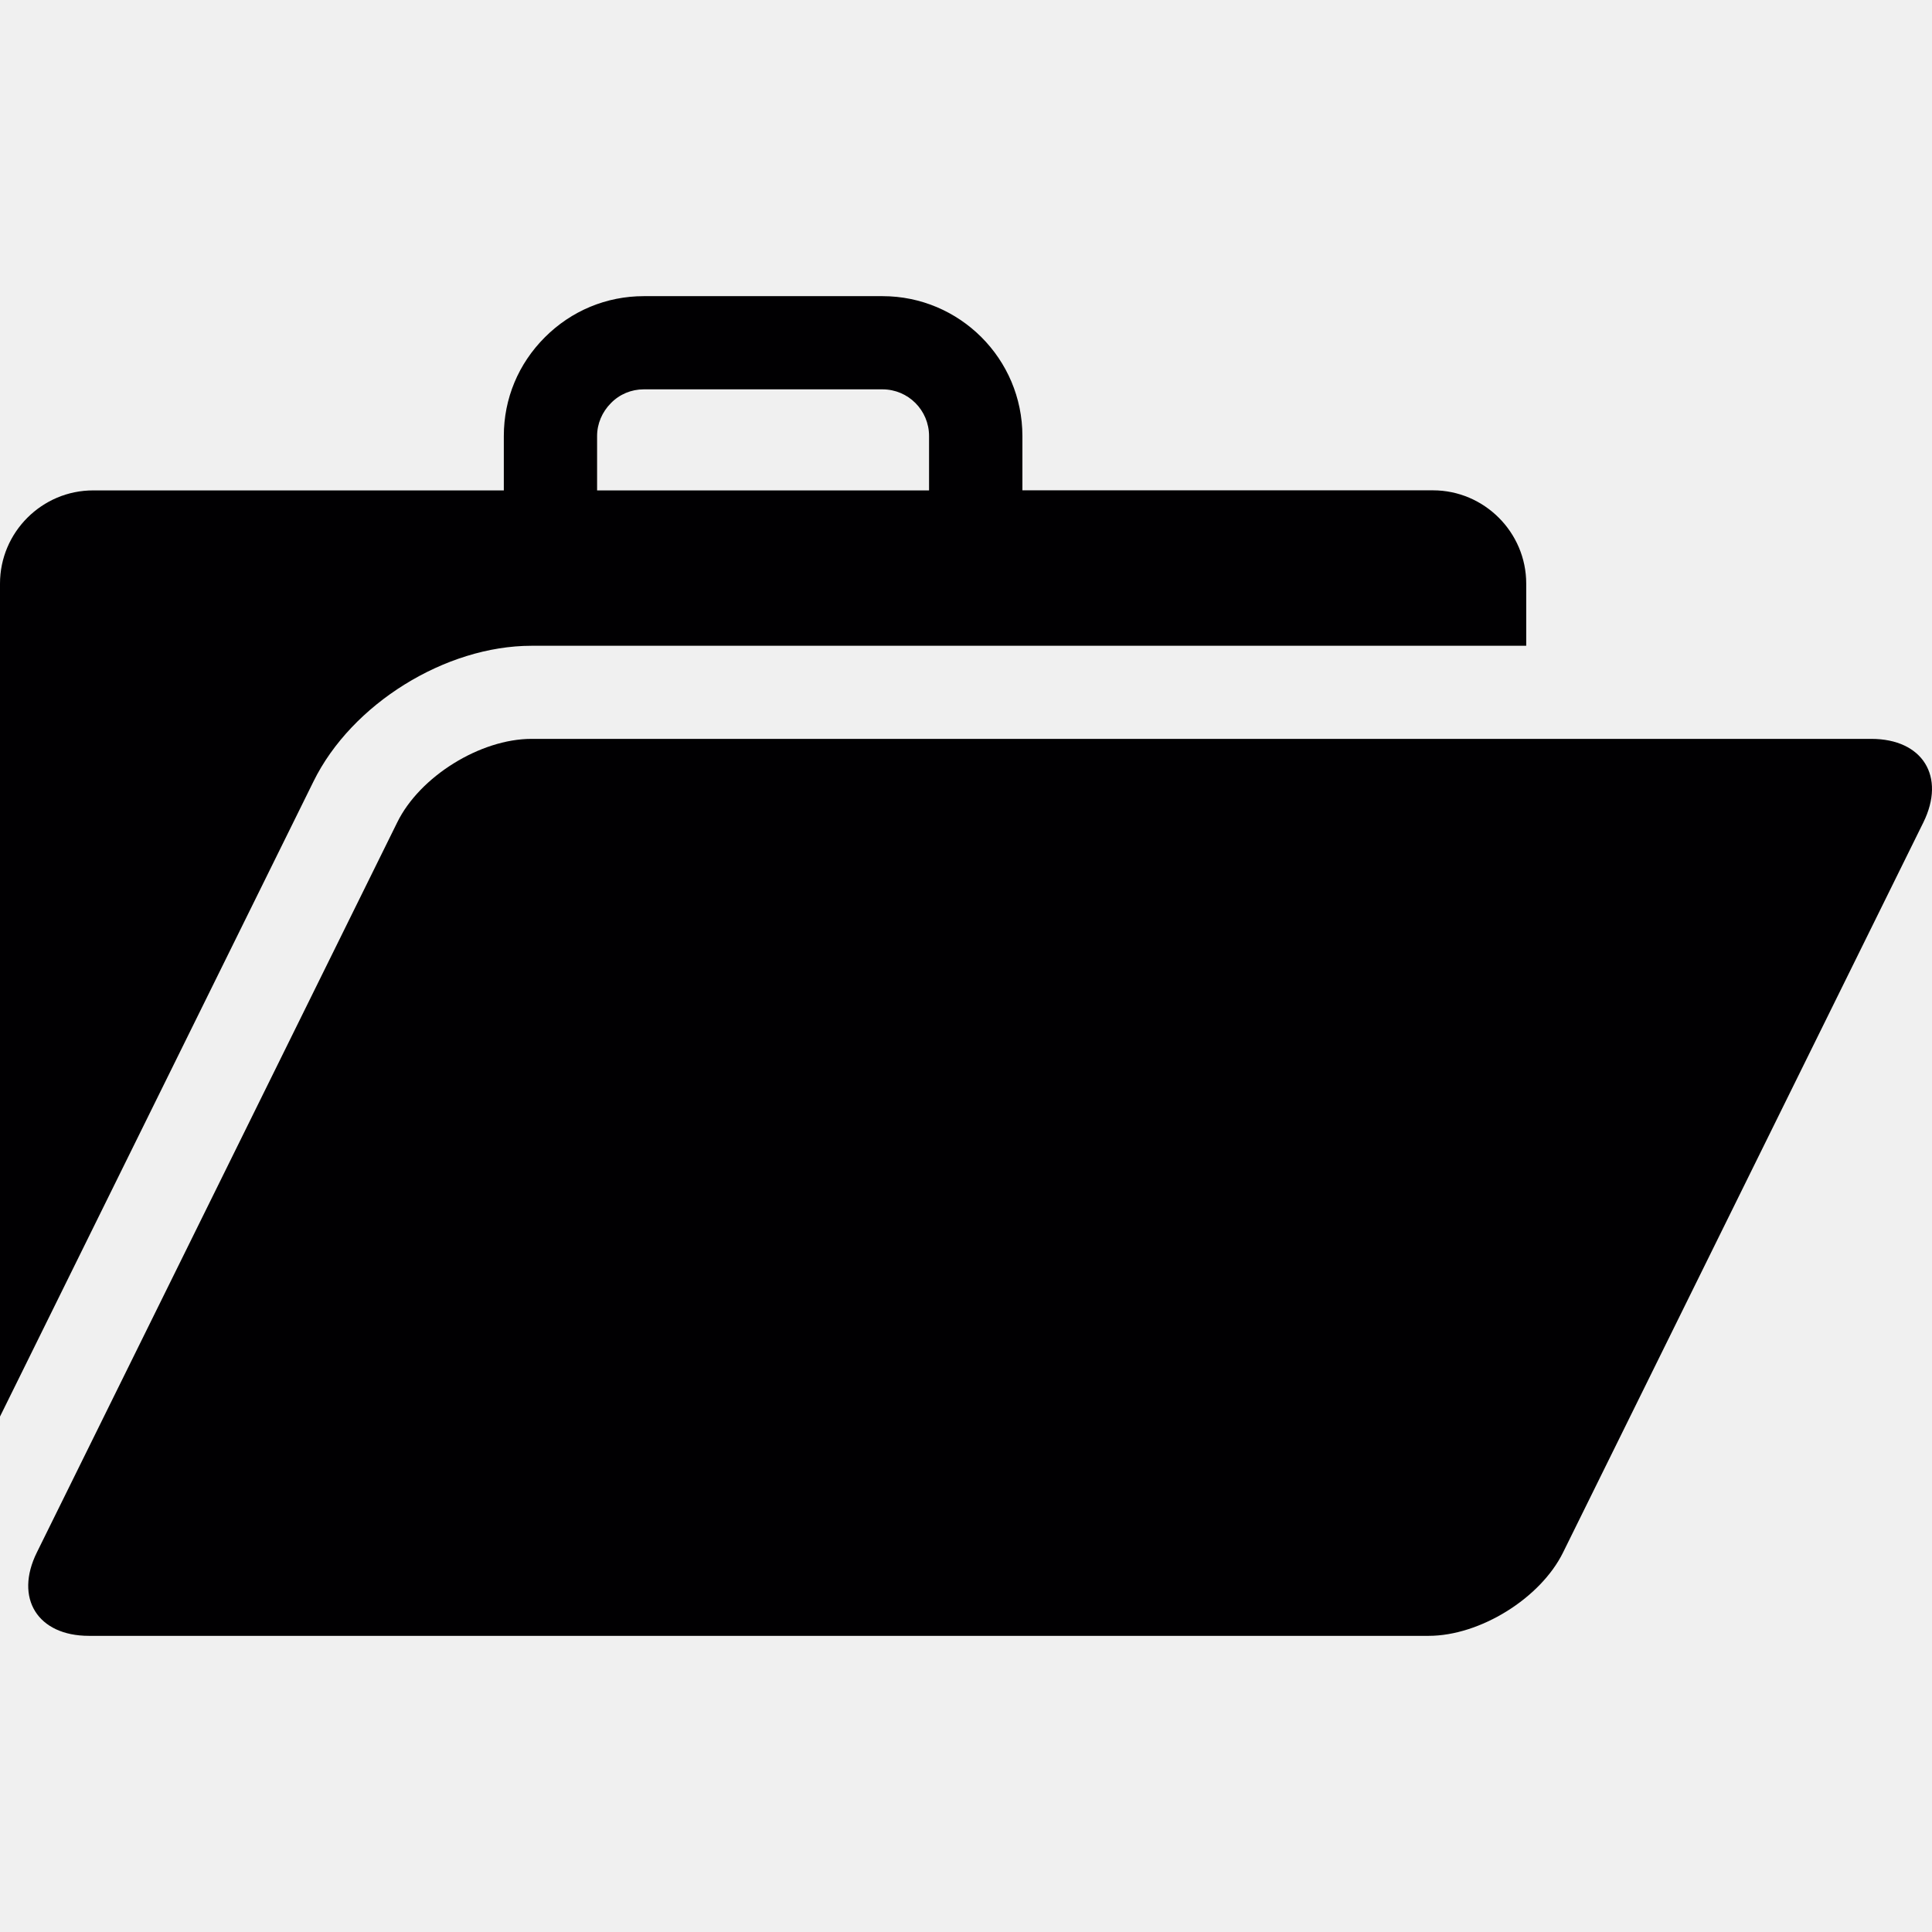
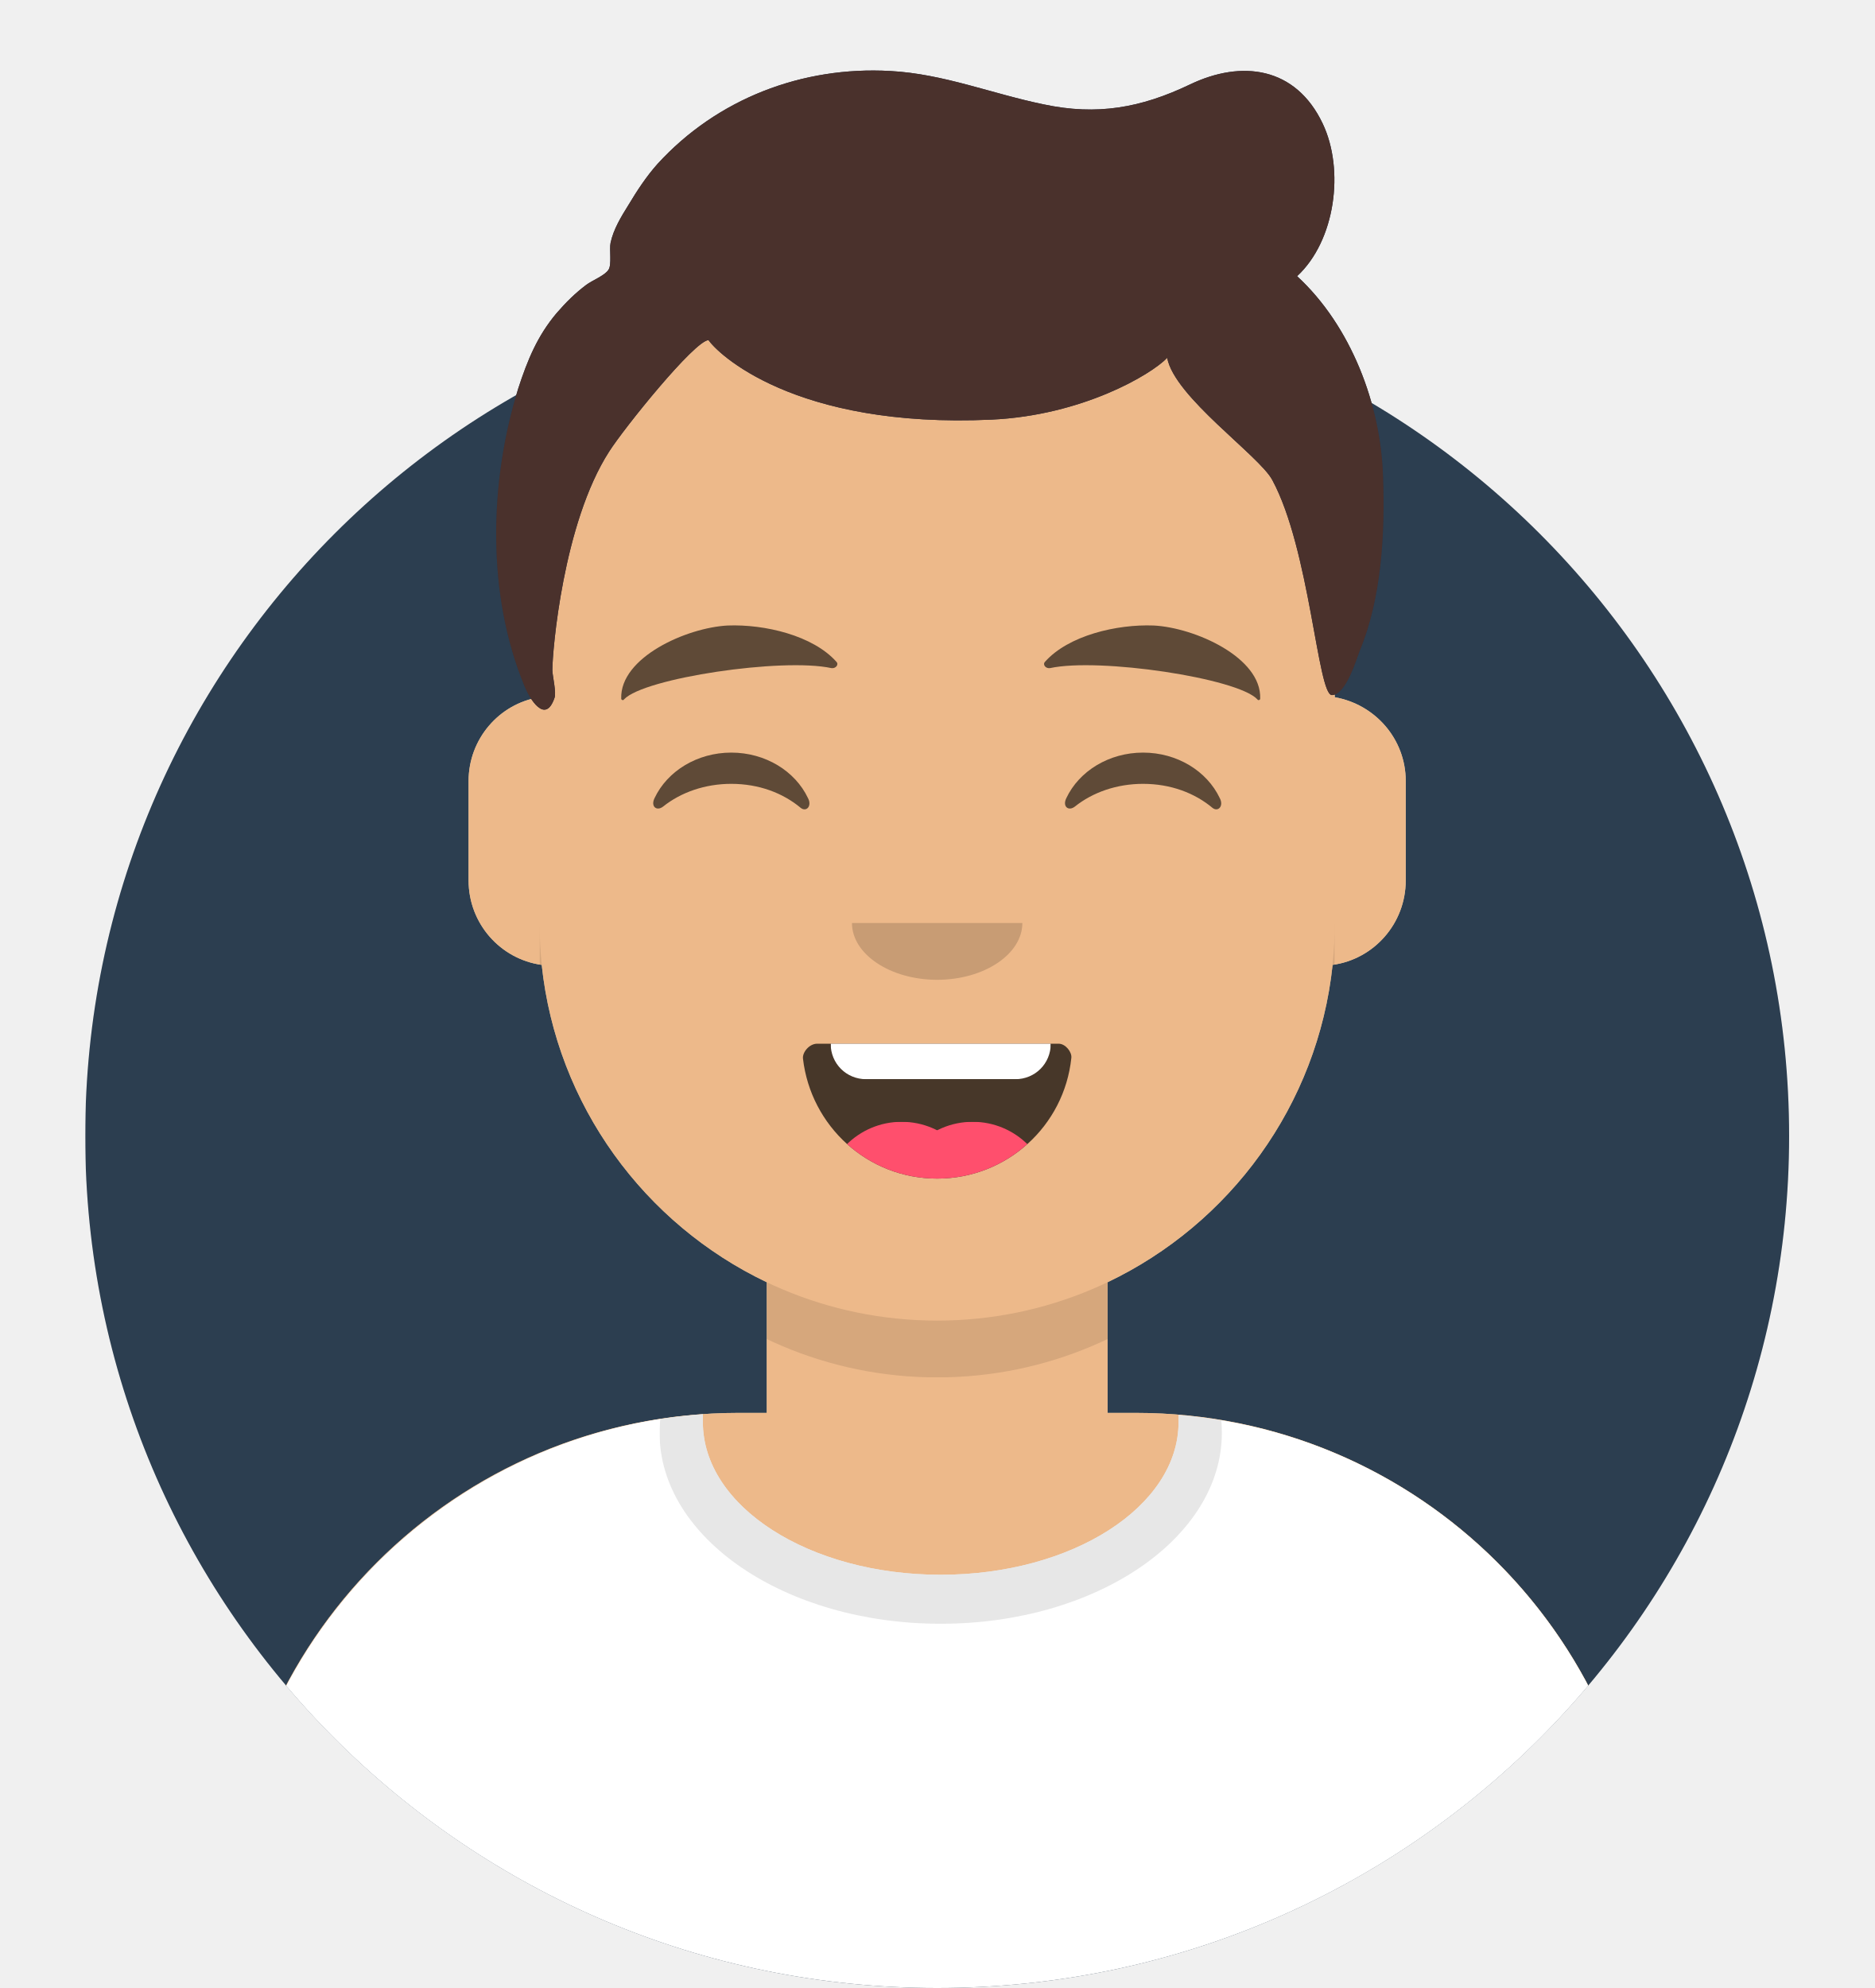
- <svg xmlns="http://www.w3.org/2000/svg" version="1.1" id="Capa_1" x="0px" y="0px" viewBox="0 0 502.672 502.672" style="enable-background:new 0 0 502.672 502.672;" xml:space="preserve">
+ <svg xmlns="http://www.w3.org/2000/svg" version="1.1" id="Layer_1" x="0px" y="0px" viewBox="0 0 264 280" style="enable-background:new 0 0 264 280;" xml:space="preserve">
+   <style type="text/css">
+ 	.st0{fill-rule:evenodd;clip-rule:evenodd;fill:#E6E6E6;}
+ 	.st1{filter:url(#Adobe_OpacityMaskFilter);}
+ 	.st2{fill-rule:evenodd;clip-rule:evenodd;fill:#FFFFFF;}
+ 	.st3{mask:url(#mask-2_1_);}
+ 	.st4{fill-rule:evenodd;clip-rule:evenodd;fill:#2C3E50;}
+ 	.st5{filter:url(#Adobe_OpacityMaskFilter_1_);}
+ 	.st6{mask:url(#mask-4_1_);}
+ 	.st7{fill-rule:evenodd;clip-rule:evenodd;fill:#D0C6AC;}
+ 	.st8{filter:url(#Adobe_OpacityMaskFilter_2_);}
+ 	.st9{mask:url(#mask-6_1_);}
+ 	.st10{fill-rule:evenodd;clip-rule:evenodd;fill:#EDB98A;}
+ 	.st11{filter:url(#Adobe_OpacityMaskFilter_3_);}
+ 	.st12{mask:url(#mask-6_2_);fill-rule:evenodd;clip-rule:evenodd;fill-opacity:0.1;}
+ 	.st13{filter:url(#Adobe_OpacityMaskFilter_4_);}
+ 	.st14{mask:url(#react-mask-952_1_);}
+ 	.st15{filter:url(#Adobe_OpacityMaskFilter_5_);}
+ 	.st16{opacity:0.6;mask:url(#react-mask-952_2_);}
+ 	.st17{fill-rule:evenodd;clip-rule:evenodd;fill-opacity:0.16;}
+ 	.st18{fill-rule:evenodd;clip-rule:evenodd;fill-opacity:0.7;}
+ 	.st19{filter:url(#Adobe_OpacityMaskFilter_6_);}
+ 	.st20{mask:url(#react-mask-934_1_);fill-rule:evenodd;clip-rule:evenodd;fill:#FFFFFF;}
+ 	.st21{filter:url(#Adobe_OpacityMaskFilter_7_);}
+ 	.st22{mask:url(#react-mask-934_2_);}
+ 	.st23{fill-rule:evenodd;clip-rule:evenodd;fill:#FF4F6D;}
+ 	.st24{fill-rule:evenodd;clip-rule:evenodd;fill-opacity:0.6;}
+ 	.st25{filter:url(#Adobe_OpacityMaskFilter_8_);}
+ 	.st26{mask:url(#react-mask-925_1_);}
+ 	.st27{fill-rule:evenodd;clip-rule:evenodd;fill:#28354B;}
+ 	.st28{filter:url(#Adobe_OpacityMaskFilter_9_);}
+ 	.st29{mask:url(#react-mask-924_1_);}
+ 	.st30{fill-rule:evenodd;clip-rule:evenodd;fill:#4A312C;}
+ </style>
  <g>
-     <g>
-       <g>
-         <path style="fill:#010002;" d="M138.29,168.019h258.806v-16.178c0-13.352-10.936-24.267-24.267-24.267H266.011v-14.129     c0-20.104-16.351-36.39-36.39-36.39h-62.124c-9.707,0-18.831,3.796-25.734,10.699c-6.903,6.903-10.678,15.962-10.678,25.691     v14.15H24.267C10.915,127.574,0,138.488,0,151.841v216.722l81.581-165.275C91.482,183.161,115.9,168.019,138.29,168.019z      M155.353,113.445c0-3.214,1.316-6.256,3.581-8.542c2.265-2.33,5.328-3.602,8.542-3.602h62.124     c6.709,0,12.123,5.436,12.123,12.144v14.15h-86.369V113.445z" />
-         <path style="fill:#010002;" d="M486.874,192.243H138.29c-13.331,0-29.099,9.793-34.945,21.743L9.599,403.895     c-5.91,11.929,0.194,21.722,13.525,21.722h348.584c13.331,0,29.121-9.772,34.988-21.722l93.725-189.909     C506.309,202.036,500.248,192.243,486.874,192.243z" />
+     <g transform="translate(-825, -1100)">
+       <g transform="translate(825, 1100)">
+         <g id="Circle" transform="translate(12, 40)">
+           <g id="Circle-Background">
+             <circle class="st0" cx="120" cy="120" r="120" />
+           </g>
+           <defs>
+             <filter id="Adobe_OpacityMaskFilter" filterUnits="userSpaceOnUse" x="0" y="0" width="240" height="240">
+               <feColorMatrix type="matrix" values="1 0 0 0 0  0 1 0 0 0  0 0 1 0 0  0 0 0 1 0" />
+             </filter>
+           </defs>
+           <mask maskUnits="userSpaceOnUse" x="0" y="0" width="240" height="240" id="mask-2_1_">
+             <g class="st1">
+               <circle id="path-1_1_" class="st2" cx="120" cy="120" r="120" />
+             </g>
+           </mask>
+           <g class="st3">
+             <rect class="st4" width="240" height="240" />
+           </g>
+         </g>
+         <g id="Mask">
+ 			</g>
+         <defs>
+           <filter id="Adobe_OpacityMaskFilter_1_" filterUnits="userSpaceOnUse" x="-1" y="0" width="265" height="280">
+             <feColorMatrix type="matrix" values="1 0 0 0 0  0 1 0 0 0  0 0 1 0 0  0 0 0 1 0" />
+           </filter>
+         </defs>
+         <mask maskUnits="userSpaceOnUse" x="-1" y="0" width="265" height="280" id="mask-4_1_">
+           <g class="st5">
+             <path id="path-3_1_" class="st2" d="M12,160c0,66.3,53.7,120,120,120s120-53.7,120-120h12V0H0v160H12z" />
+           </g>
+         </mask>
+         <g id="Avataaar" class="st6">
+           <g id="Body" transform="translate(32, 36)">
+             <g>
+               <path class="st7" d="M124,144.6V163h4l0,0c39.8,0,72,32.2,72,72v9H0v-9c0-39.8,32.2-72,72-72l0,0h4v-18.4        c-17.2-8.2-29.6-24.9-31.7-44.7C38.5,99.1,34,94.1,34,88V74c0-5.9,4.3-10.9,10-11.8V56l0,0c0-30.9,25.1-56,56-56l0,0l0,0        c30.9,0,56,25.1,56,56v6.2c5.7,1,10,5.9,10,11.8v14c0,6.1-4.5,11.1-10.3,11.9C153.6,119.7,141.2,136.4,124,144.6z" />
+             </g>
+             <defs>
+               <filter id="Adobe_OpacityMaskFilter_2_" filterUnits="userSpaceOnUse" x="-32" y="0" width="264" height="244">
+                 <feColorMatrix type="matrix" values="1 0 0 0 0  0 1 0 0 0  0 0 1 0 0  0 0 0 1 0" />
+               </filter>
+             </defs>
+             <mask maskUnits="userSpaceOnUse" x="-32" y="0" width="264" height="244" id="mask-6_1_">
+               <g class="st8">
+                 <path id="path-5_1_" class="st2" d="M124,144.6V163h4l0,0c39.8,0,72,32.2,72,72v9H0v-9c0-39.8,32.2-72,72-72l0,0h4v-18.4         c-17.2-8.2-29.6-24.9-31.7-44.7C38.5,99.1,34,94.1,34,88V74c0-5.9,4.3-10.9,10-11.8V56l0,0c0-30.9,25.1-56,56-56l0,0l0,0         c30.9,0,56,25.1,56,56v6.2c5.7,1,10,5.9,10,11.8v14c0,6.1-4.5,11.1-10.3,11.9C153.6,119.7,141.2,136.4,124,144.6z" />
+               </g>
+             </mask>
+             <g class="st9">
+               <g id="Color" transform="translate(-32, 0)">
+                 <rect class="st10" width="264" height="244" />
+               </g>
+             </g>
+             <defs>
+               <filter id="Adobe_OpacityMaskFilter_3_" filterUnits="userSpaceOnUse" x="44" y="79" width="112" height="79">
+                 <feColorMatrix type="matrix" values="1 0 0 0 0  0 1 0 0 0  0 0 1 0 0  0 0 0 1 0" />
+               </filter>
+             </defs>
+             <mask maskUnits="userSpaceOnUse" x="44" y="79" width="112" height="79" id="mask-6_2_">
+               <g class="st11">
+                 <path id="path-5_2_" class="st2" d="M124,144.6V163h4l0,0c39.8,0,72,32.2,72,72v9H0v-9c0-39.8,32.2-72,72-72l0,0h4v-18.4         c-17.2-8.2-29.6-24.9-31.7-44.7C38.5,99.1,34,94.1,34,88V74c0-5.9,4.3-10.9,10-11.8V56l0,0c0-30.9,25.1-56,56-56l0,0l0,0         c30.9,0,56,25.1,56,56v6.2c5.7,1,10,5.9,10,11.8v14c0,6.1-4.5,11.1-10.3,11.9C153.6,119.7,141.2,136.4,124,144.6z" />
+               </g>
+             </mask>
+             <path id="Neck-Shadow" class="st12" d="M156,79v23c0,30.9-25.1,56-56,56s-56-25.1-56-56V79v15c0,30.9,25.1,56,56,56       s56-25.1,56-56V79z" />
+           </g>
+           <g transform="translate(0, 170)">
+             <g id="Clothes">
+               <path class="st0" d="M166,29.3c37,3,66,34,66,71.8v8.9H32v-8.9C32,63,61.6,31.8,99,29.2c0,0.4,0,0.7,0,1.1        c0,11.9,15,21.5,33.5,21.5S166,42.2,166,30.3C166,30,166,29.6,166,29.3z" />
+             </g>
+             <defs>
+               <filter id="Adobe_OpacityMaskFilter_4_" filterUnits="userSpaceOnUse" x="0" y="0" width="264" height="110">
+                 <feColorMatrix type="matrix" values="1 0 0 0 0  0 1 0 0 0  0 0 1 0 0  0 0 0 1 0" />
+               </filter>
+             </defs>
+             <mask maskUnits="userSpaceOnUse" x="0" y="0" width="264" height="110" id="react-mask-952_1_">
+               <g class="st13">
+                 <path id="react-path-951_1_" class="st2" d="M166,29.3c37,3,66,34,66,71.8v8.9H32v-8.9C32,63,61.6,31.8,99,29.2         c0,0.4,0,0.7,0,1.1c0,11.9,15,21.5,33.5,21.5S166,42.2,166,30.3C166,30,166,29.6,166,29.3z" />
+               </g>
+             </mask>
+             <g class="st14">
+               <rect class="st2" width="264" height="110" />
+             </g>
+             <defs>
+               <filter id="Adobe_OpacityMaskFilter_5_" filterUnits="userSpaceOnUse" x="92.9" y="4.9" width="79.3" height="53.8">
+                 <feColorMatrix type="matrix" values="1 0 0 0 0  0 1 0 0 0  0 0 1 0 0  0 0 0 1 0" />
+               </filter>
+             </defs>
+             <mask maskUnits="userSpaceOnUse" x="92.9" y="4.9" width="79.3" height="53.8" id="react-mask-952_2_">
+               <g class="st15">
+                 <path id="react-path-951_2_" class="st2" d="M166,29.3c37,3,66,34,66,71.8v8.9H32v-8.9C32,63,61.6,31.8,99,29.2         c0,0.4,0,0.7,0,1.1c0,11.9,15,21.5,33.5,21.5S166,42.2,166,30.3C166,30,166,29.6,166,29.3z" />
+               </g>
+             </mask>
+             <g id="Shadowy" class="st16">
+               <g transform="translate(92, 4)">
+                 <ellipse class="st17" cx="40.5" cy="27.8" rx="39.6" ry="26.9" />
+               </g>
+             </g>
+           </g>
+           <g id="Face" transform="translate(76, 82)">
+             <g transform="translate(2, 52)">
+               <g id="Mouth">
+                 <path class="st18" d="M35.1,15.1C36.2,24.6,44.2,32,54,32c9.8,0,17.9-7.4,18.9-17c0.1-0.8-0.8-2-1.8-2c-14.9,0-26.3,0-34,0         C36,13,35,14.2,35.1,15.1z" />
+               </g>
+               <defs>
+                 <filter id="Adobe_OpacityMaskFilter_6_" filterUnits="userSpaceOnUse" x="39" y="2" width="31" height="16">
+                   <feColorMatrix type="matrix" values="1 0 0 0 0  0 1 0 0 0  0 0 1 0 0  0 0 0 1 0" />
+                 </filter>
+               </defs>
+               <mask maskUnits="userSpaceOnUse" x="39" y="2" width="31" height="16" id="react-mask-934_1_">
+                 <g class="st19">
+                   <path id="react-path-933_1_" class="st2" d="M35.1,15.1C36.2,24.6,44.2,32,54,32c9.8,0,17.9-7.4,18.9-17          c0.1-0.8-0.8-2-1.8-2c-14.9,0-26.3,0-34,0C36,13,35,14.2,35.1,15.1z" />
+                 </g>
+               </mask>
+               <path id="Teeth" class="st20" d="M44,2h21c2.8,0,5,2.2,5,5v6c0,2.8-2.2,5-5,5H44c-2.8,0-5-2.2-5-5V7C39,4.2,41.2,2,44,2z" />
+               <defs>
+                 <filter id="Adobe_OpacityMaskFilter_7_" filterUnits="userSpaceOnUse" x="38" y="24" width="32" height="22">
+                   <feColorMatrix type="matrix" values="1 0 0 0 0  0 1 0 0 0  0 0 1 0 0  0 0 0 1 0" />
+                 </filter>
+               </defs>
+               <mask maskUnits="userSpaceOnUse" x="38" y="24" width="32" height="22" id="react-mask-934_2_">
+                 <g class="st21">
+                   <path id="react-path-933_2_" class="st2" d="M35.1,15.1C36.2,24.6,44.2,32,54,32c9.8,0,17.9-7.4,18.9-17          c0.1-0.8-0.8-2-1.8-2c-14.9,0-26.3,0-34,0C36,13,35,14.2,35.1,15.1z" />
+                 </g>
+               </mask>
+               <g id="Tongue" class="st22">
+                 <g transform="translate(38, 24)">
+                   <circle class="st23" cx="11" cy="11" r="11" />
+                   <circle class="st23" cx="21" cy="11" r="11" />
+                 </g>
+               </g>
+             </g>
+             <g transform="translate(28, 40)">
+               <path id="Nose" class="st17" d="M16,8c0,4.4,5.4,8,12,8l0,0c6.6,0,12-3.6,12-8" />
+             </g>
+             <g transform="translate(0, 8)">
+               <path id="Squint" class="st24" d="M16.2,22.4C18,18.6,22.2,16,27,16c4.8,0,9,2.6,10.8,6.4c0.6,1.1-0.2,2-1,1.4        c-2.5-2.1-5.9-3.4-9.8-3.4c-3.7,0-7.1,1.2-9.6,3.2C16.5,24.3,15.6,23.6,16.2,22.4z" />
+               <path class="st24" d="M74.2,22.4C76,18.6,80.2,16,85,16c4.8,0,9,2.6,10.8,6.4c0.6,1.1-0.2,2-1,1.4c-2.5-2.1-5.9-3.4-9.8-3.4        c-3.7,0-7.1,1.2-9.6,3.2C74.5,24.3,73.6,23.6,74.2,22.4z" />
+             </g>
+             <g>
+               <path id="Eyebrow" class="st24" d="M26.5,6.1c-5.8,0.3-15.2,4.5-15,10.3c0,0.2,0.3,0.3,0.4,0.1c2.8-3,22.3-5.9,29.2-4.4        c0.6,0.1,1.1-0.5,0.7-0.9C38.5,7.5,31.7,5.9,26.5,6.1" />
+               <path class="st24" d="M86.5,6.1c5.8,0.3,15.2,4.5,15,10.3c0,0.2-0.3,0.3-0.4,0.1c-2.8-3-22.3-5.9-29.2-4.4        c-0.6,0.1-1.1-0.5-0.7-0.9C74.5,7.5,81.3,5.9,86.5,6.1" />
+             </g>
+           </g>
+           <g id="Top">
+             <defs>
+               <filter id="Adobe_OpacityMaskFilter_8_" filterUnits="userSpaceOnUse" x="-1" y="0" width="264" height="280">
+                 <feColorMatrix type="matrix" values="1 0 0 0 0  0 1 0 0 0  0 0 1 0 0  0 0 0 1 0" />
+               </filter>
+             </defs>
+             <mask maskUnits="userSpaceOnUse" x="-1" y="0" width="264" height="280" id="react-mask-925_1_">
+               <g class="st25">
+                 <rect id="react-path-927_1_" class="st2" width="264" height="280" />
+               </g>
+             </mask>
+             <g class="st26">
+               <g transform="translate(-1, 0)">
+                 <g id="Short-Hair">
+                   <path class="st27" d="M183.7,38.9c5.4-5,6.7-15,3.6-21.5c-3.8-8-11.4-9-18.7-5.5c-6.9,3.3-13.1,4.4-20.6,2.8          c-7.3-1.5-14.1-4.3-21.6-4.7C114,9.3,102,13.9,93.6,23.1c-1.6,1.8-2.9,3.8-4.1,5.8c-1,1.6-2.1,3.4-2.5,5.3          c-0.2,0.9,0.2,3.1-0.3,3.8c-0.5,0.8-2.3,1.5-3.1,2.1c-1.6,1.2-2.9,2.5-4.2,4c-2.7,3.2-4.1,6.6-5.4,10.6          c-4.1,13.2-4.5,29,0.9,42c0.7,1.7,2.9,5.4,4.2,1.6c0.3-0.7-0.3-3.2-0.3-3.9c0-2.7,1.5-20.7,8-30.8c2.1-3.3,12-15.6,14-15.7          c1.1,1.7,11.9,12.5,39.9,11.2c12.7-0.6,22.4-6.3,24.7-8.7c1,5.5,13,13.8,14.8,17.2c5.3,9.8,6.4,30.3,8.4,30.3          s3.5-5.2,3.9-6.2c3.1-7.4,3.6-16.6,3.3-24.6C195.5,57,191.3,45.9,183.7,38.9z" />
+                 </g>
+                 <defs>
+                   <filter id="Adobe_OpacityMaskFilter_9_" filterUnits="userSpaceOnUse" x="0" y="0" width="264" height="280">
+                     <feColorMatrix type="matrix" values="1 0 0 0 0  0 1 0 0 0  0 0 1 0 0  0 0 0 1 0" />
+                   </filter>
+                 </defs>
+                 <mask maskUnits="userSpaceOnUse" x="0" y="0" width="264" height="280" id="react-mask-924_1_">
+                   <g class="st28">
+                     <path id="react-path-926_1_" class="st2" d="M183.7,38.9c5.4-5,6.7-15,3.6-21.5c-3.8-8-11.4-9-18.7-5.5           c-6.9,3.3-13.1,4.4-20.6,2.8c-7.3-1.5-14.1-4.3-21.6-4.7C114,9.3,102,13.9,93.6,23.1c-1.6,1.8-2.9,3.8-4.1,5.8           c-1,1.6-2.1,3.4-2.5,5.3c-0.2,0.9,0.2,3.1-0.3,3.8c-0.5,0.8-2.3,1.5-3.1,2.1c-1.6,1.2-2.9,2.5-4.2,4           c-2.7,3.2-4.1,6.6-5.4,10.6c-4.1,13.2-4.5,29,0.9,42c0.7,1.7,2.9,5.4,4.2,1.6c0.3-0.7-0.3-3.2-0.3-3.9           c0-2.7,1.5-20.7,8-30.8c2.1-3.3,12-15.6,14-15.7c1.1,1.7,11.9,12.5,39.9,11.2c12.7-0.6,22.4-6.3,24.7-8.7           c1,5.5,13,13.8,14.8,17.2c5.3,9.8,6.4,30.3,8.4,30.3s3.5-5.2,3.9-6.2c3.1-7.4,3.6-16.6,3.3-24.6           C195.5,57,191.3,45.9,183.7,38.9z" />
+                   </g>
+                 </mask>
+                 <g class="st29">
+                   <g transform="translate(0, 0) ">
+                     <rect class="st30" width="264" height="280" />
+                   </g>
+                 </g>
+               </g>
+             </g>
+           </g>
+         </g>
      </g>
    </g>
-     <g>
- 	</g>
-     <g>
- 	</g>
-     <g>
- 	</g>
-     <g>
- 	</g>
-     <g>
- 	</g>
-     <g>
- 	</g>
-     <g>
- 	</g>
-     <g>
- 	</g>
-     <g>
- 	</g>
-     <g>
- 	</g>
-     <g>
- 	</g>
-     <g>
- 	</g>
-     <g>
- 	</g>
-     <g>
- 	</g>
-     <g>
- 	</g>
  </g>
-   <g>
- </g>
-   <g>
- </g>
-   <g>
- </g>
-   <g>
- </g>
-   <g>
- </g>
-   <g>
- </g>
-   <g>
- </g>
-   <g>
- </g>
-   <g>
- </g>
-   <g>
- </g>
-   <g>
- </g>
-   <g>
- </g>
-   <g>
- </g>
-   <g>
- </g>
-   <g>
- </g>
</svg>
